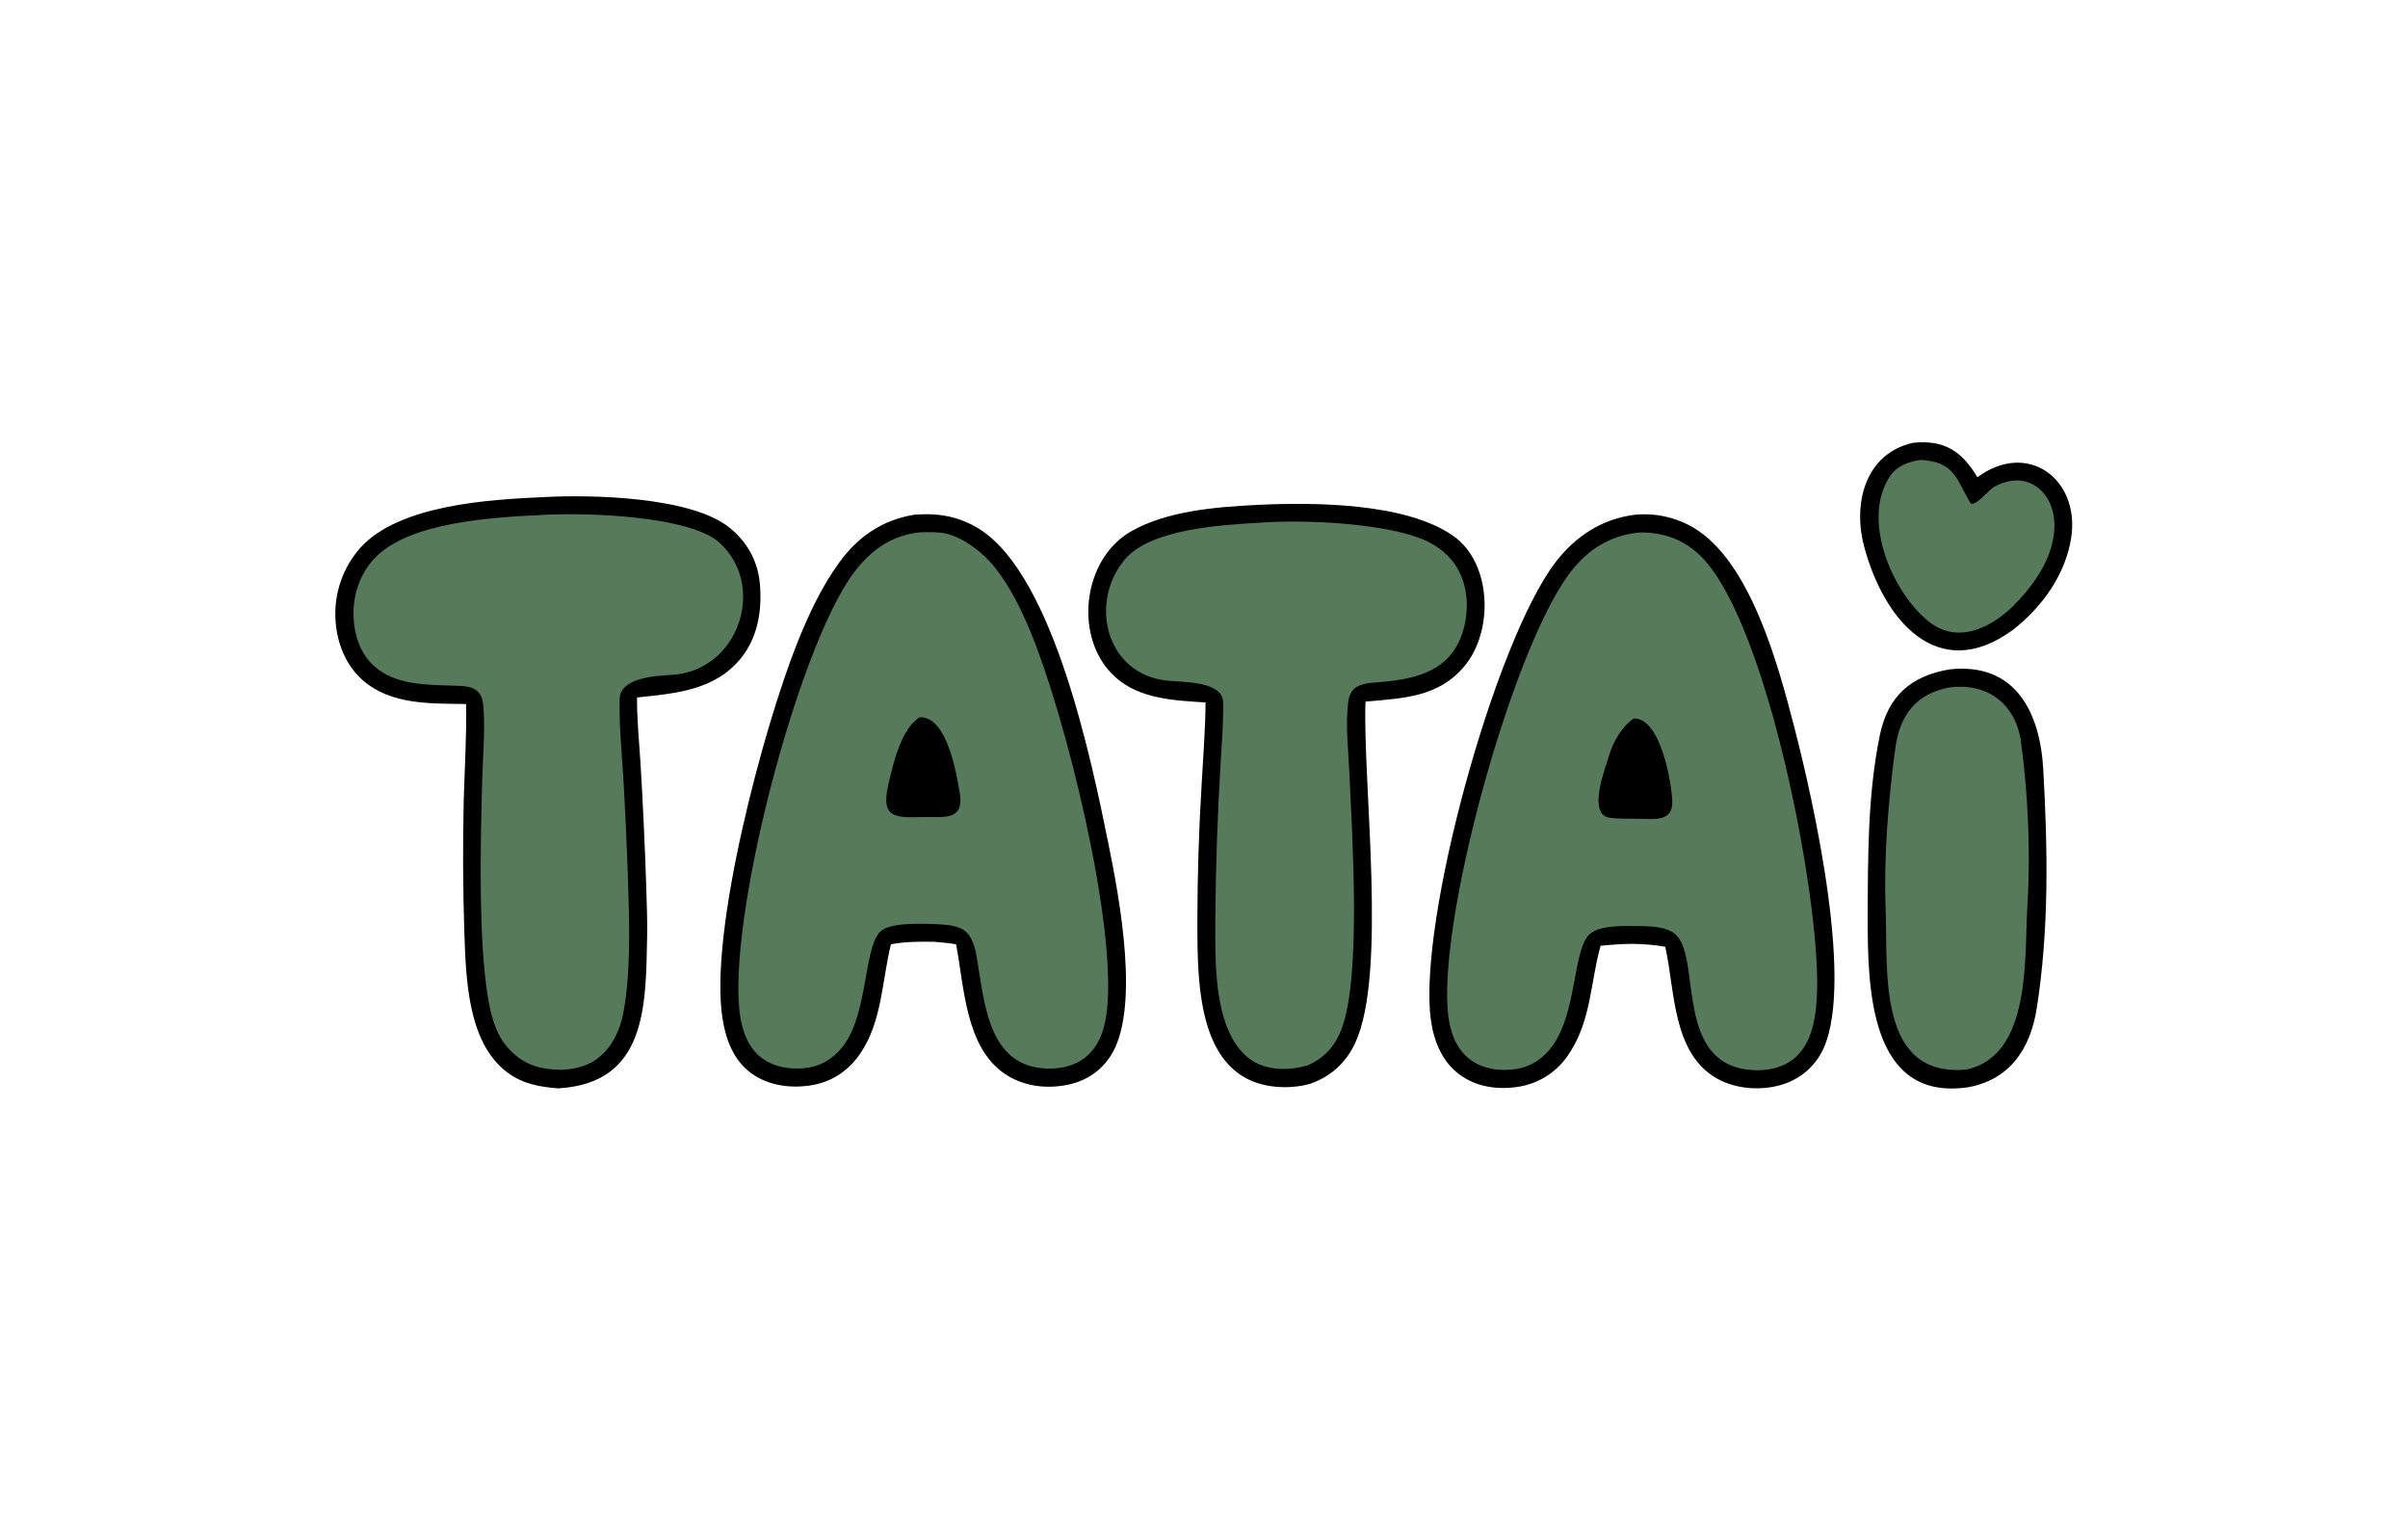
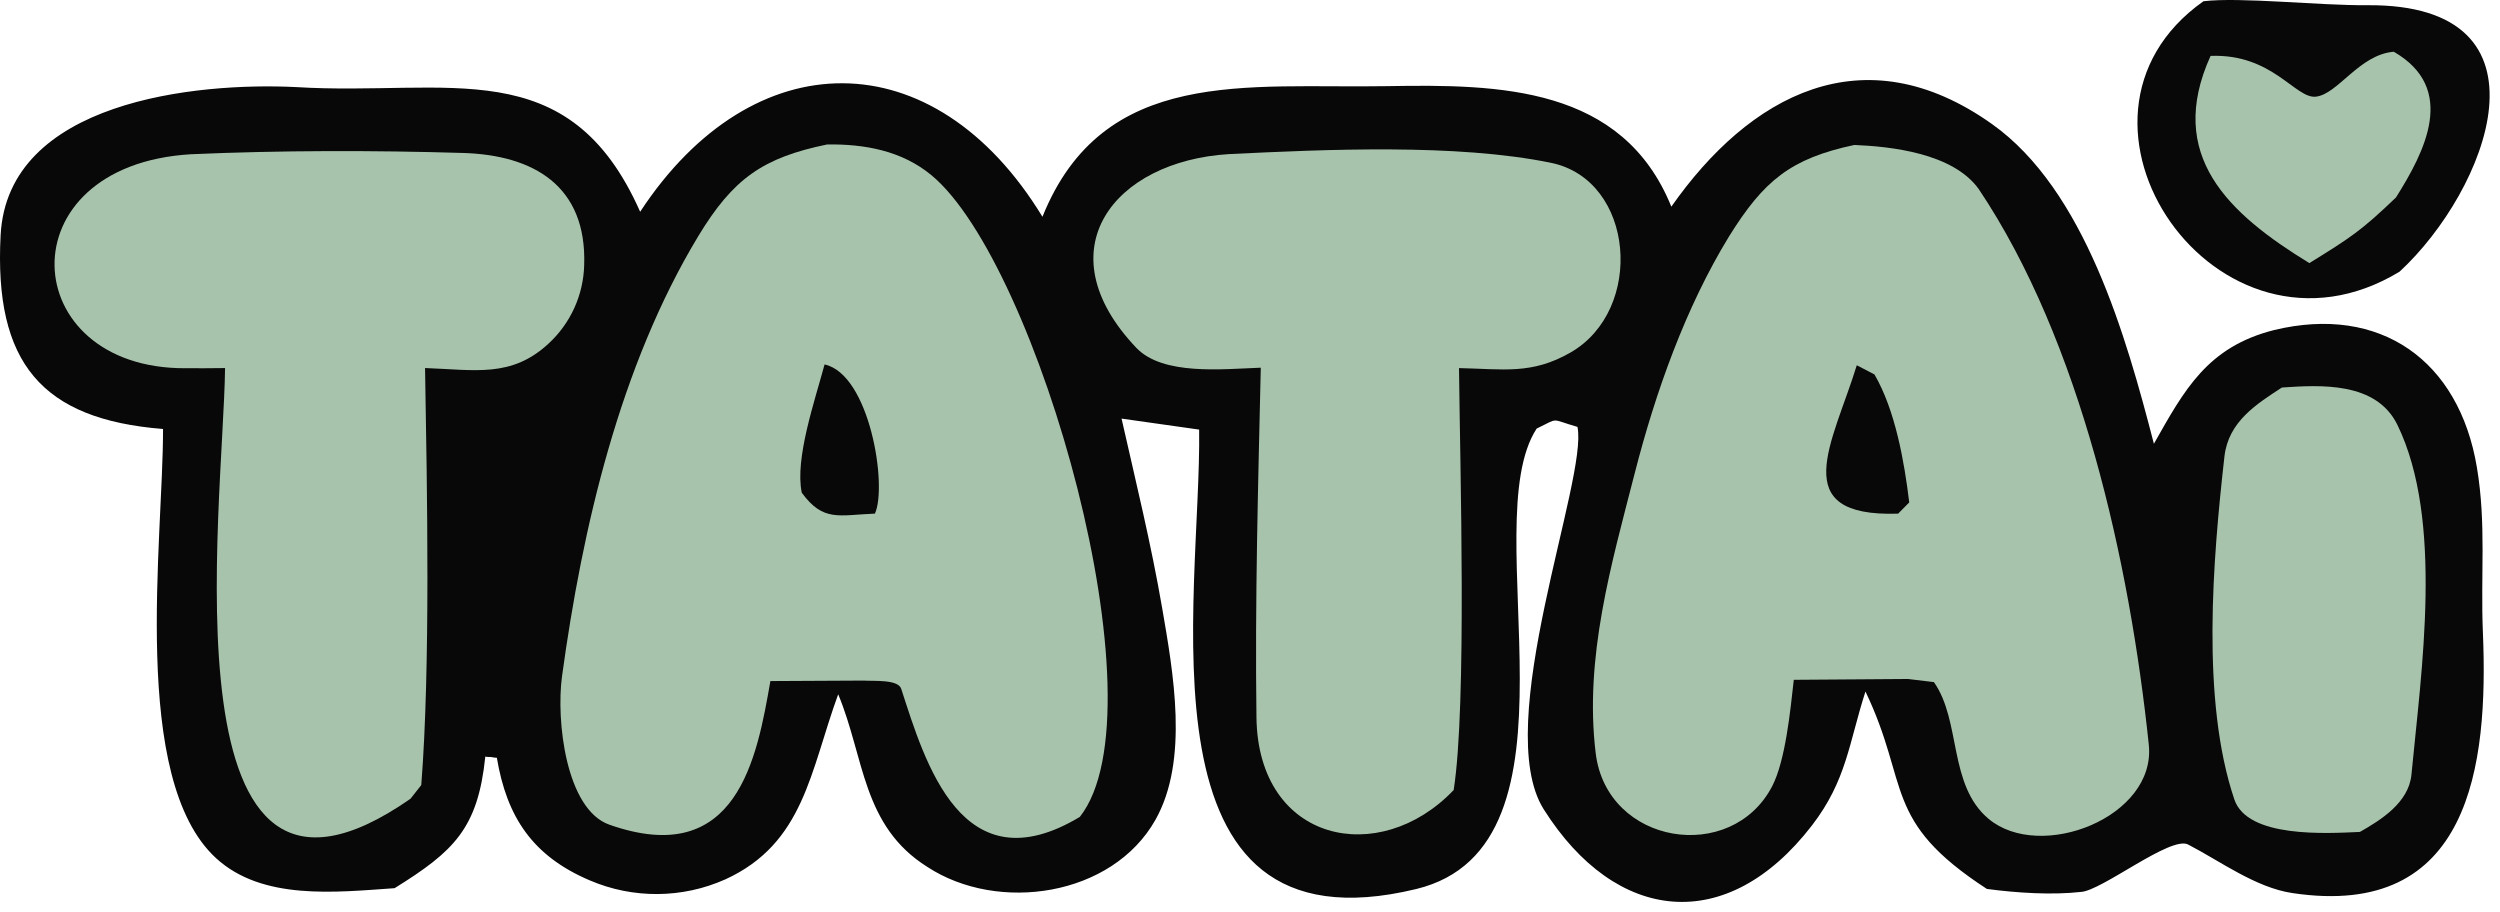
- <svg xmlns="http://www.w3.org/2000/svg" width="236" height="150" viewBox="-183 -241.5 1315 836" fill="none">
+ <svg xmlns="http://www.w3.org/2000/svg" width="225" height="82" viewBox="0 0 225 82" fill="none">
  <style>
-   .outline { fill: #000000; }
-   @media (prefers-color-scheme: dark) {
-     .outline { fill: #F2EFE9; }
-   }
+   [fill="#7D967A"] { fill: #A8C3AC; }
+   [stroke="#7D967A"] { stroke: #A8C3AC; }
+   [fill="#F6F3EF"] { fill: #080808; }
+   [stroke="#F6F3EF"] { stroke: #080808; }
+   [fill="#0B0B0A"], [fill="#1F1F20"] { fill: #080808; }
+   [stroke="#0B0B0A"], [stroke="#1F1F20"] { stroke: #080808; }
</style>
-   <path d="M709.672 39.593C720.823 38.468 732.044 40.906 741.722 46.556C773.064 64.959 788.227 121.994 796.871 155.313C806.948 194.157 831.347 300.67 811.055 334.549C805.785 343.348 797.445 349.171 787.483 351.503C776.203 354.143 762.928 352.744 753.047 346.451C730.281 331.952 731.717 298.892 726.444 275.48C720.185 274.349 714.526 274.022 708.197 273.888C702.162 273.96 697.123 274.357 691.126 274.942C685.453 294.863 686.16 316.742 672.887 335.367C666.564 344.371 656.813 350.378 645.926 351.974C634.796 353.703 623.15 352.024 613.952 345.171C604.437 338.081 599.943 326.748 598.403 315.305C591.252 262.194 633.22 109.113 666.412 65.66C677.391 51.288 691.608 41.974 709.672 39.593Z" class="outline" />
-   <path d="M711.143 49.374C712.211 49.297 713.237 49.236 714.309 49.255C727.144 49.48 738.119 54.016 746.992 63.342C782.471 100.628 810.755 247.667 809.402 298.892C809.074 311.34 807.57 326.852 797.672 335.758C791.185 341.594 782.246 343.421 773.756 342.817C731.633 339.823 746.007 283.76 732.755 269.45C727.284 263.543 714.905 264.304 707.567 264.139C702.865 264.105 697.641 264.23 693.027 265.153C689.619 265.834 685.986 267.175 683.838 270.055C676.285 280.183 677.62 311.13 665.337 328.915C660.504 335.913 653.855 340.787 645.327 342.197C636.685 343.625 626.79 342.411 619.707 336.964C612.335 331.296 609.189 322.661 608.012 313.757C601.327 263.201 643.075 111.54 674.809 70.737C684.328 58.498 695.698 51.303 711.143 49.374Z" fill="#567A5B" />
-   <path d="M709.285 150.804C723.823 150.563 729.741 185.002 730.271 195.66C730.865 207.616 720.167 205.621 712.061 205.603C707.735 205.563 700.733 205.615 696.465 205.106C683.402 203.55 693.853 177.809 695.841 170.828C697.855 163.754 702.951 154.984 709.285 150.804Z" class="outline" />
-   <path d="M316.342 39.548C329.548 38.489 341.335 40.533 352.565 47.882C392.622 74.095 413.161 174.102 422.346 219.508C428.247 248.682 440.11 310.505 423.1 335.693C417.465 344.037 409.247 349.076 399.407 350.973C387.747 353.221 375.371 351.533 365.465 344.721C344.149 330.063 343.52 297.275 339.085 274.14C335.214 273.423 331.181 273.142 327.25 272.773C318.759 272.641 311.927 272.629 303.495 274.103C298.597 293.993 298.692 316.132 286.826 333.668C280.707 342.71 271.825 348.953 261.03 350.935C249.512 353.049 236.92 351.579 227.243 344.585C217.698 337.685 213.434 326.53 211.588 315.282C203.746 267.518 234.21 155.051 252.181 109.959C258.282 94.65 265.429 79.225 275.113 65.841C285.507 51.477 298.78 42.414 316.342 39.548Z" class="outline" />
-   <path d="M317.535 49.346C321.576 48.959 325.882 49.042 329.932 49.306C340.704 50.011 353.077 59.544 359.674 67.597C368.356 78.194 374.78 91.441 379.987 104.088C398.888 149.992 426.695 261.928 421.55 309.733C420.486 319.617 417.631 329.766 409.382 336.11C402.576 341.344 393.464 342.733 385.101 341.729C358.166 338.493 354.875 308.979 351.38 287.592C350.366 281.39 349.644 273.235 345.446 268.28C340.987 263.018 331.593 263.423 325.234 263.02C318.602 262.936 311.334 262.712 304.833 264.061C301.895 264.671 298.698 265.742 296.783 268.191C289.093 278.027 290.388 310.417 278.714 327.852C273.974 334.932 267.193 339.955 258.704 341.441C250.186 342.932 240.005 341.545 233.003 336.27C225.747 330.804 222.527 322.228 221.18 313.551C213.343 263.048 252.306 112.629 283.09 71.391C291.981 59.48 302.661 51.548 317.535 49.346Z" fill="#567A5B" />
-   <path d="M319.138 150.166C334.117 149.498 339.279 180.676 341.082 191.533C343.497 206.064 333.532 204.636 323.311 204.644C307.783 204.631 297.225 207.146 302.147 186.602C304.85 175.326 308.764 157.02 319.138 150.166Z" class="outline" />
-   <path d="M114.034 29.924C140.199 28.555 194.24 29.689 215.325 46.629C224.746 54.197 230.721 64.718 231.861 76.791C233.239 91.394 230.915 106.474 221.46 118.048C207.129 135.589 185.621 137.144 164.83 139.362C164.637 149.957 166.042 164.532 166.714 175.351C168.061 197.758 169.103 220.182 169.839 242.617C170.111 251.743 170.499 260.971 170.325 270.102C169.59 308.547 169.849 350.034 121.603 352.82C111.367 351.93 102.596 350.457 94.148 344.236C71.78 327.765 71.349 291.316 70.444 266.434C69.699 242.852 69.6 219.253 70.149 195.665C70.603 178.905 71.817 159.42 71.413 142.93C52.238 142.63 30.69 143.498 15.222 130.135C5.647 121.862 0.756 109.339 0.097 96.897C-0.765 82.493 4.142 68.337 13.734 57.554C34.952 34.136 83.948 31.285 114.034 29.924Z" class="outline" />
-   <path d="M113.677 39.65C136.754 38.303 193.391 40.086 209.747 54.757C235.817 78.138 220.522 124.801 183.918 127.01C174.516 127.577 155.629 128.585 155.328 140.168C154.973 153.8 156.296 167.394 157.206 181.202C158.377 201.158 159.291 221.13 159.947 241.11C160.667 264.27 161.514 290.612 156.977 313.491C155.29 320.309 152.492 327.07 147.749 332.349C141.151 339.692 133.147 342.19 123.673 342.69C113.511 342.549 105.266 340.808 97.458 333.878C92.151 329.169 88.927 323.656 86.659 317.017C77.168 289.232 79.39 215.359 80.264 183.768C80.622 170.826 81.895 157.194 80.895 144.318C80.592 140.426 79.596 136.729 75.932 134.737C72.656 132.955 68.252 133.061 64.625 132.929C49.624 132.383 32.759 132.787 20.905 121.96C13.764 115.437 10.513 105.652 9.997 96.191C9.355 84.4 12.961 72.683 20.954 63.874C39.717 43.197 87.044 40.969 113.677 39.65Z" fill="#567A5B" />
-   <path d="M503.226 34.218C533.926 32.71 584.851 32.868 610.76 51.214C631.805 66.117 632.787 103.302 616.645 122.401C602.332 139.336 583.304 139.727 562.719 141.63C561.103 185.69 574.789 290.751 556.974 328.258C551.806 339.136 543.633 346.421 532.273 350.381C527.949 351.548 523.49 352.145 519.011 352.155C470.534 352.098 470.891 296.471 470.878 261.205C470.92 236.655 471.682 212.112 473.161 187.606C473.925 173.199 475.311 156.226 475.336 142.079C458.505 140.981 439.633 140.313 426.236 128.406C402.912 107.675 407.743 63.799 434.925 48.492C454.516 37.459 480.917 35.352 503.226 34.218Z" class="outline" />
-   <path d="M504.888 43.929C528.65 42.173 569.027 43.959 591.481 52.029C601.373 55.584 609.829 61.903 614.371 71.614C619.204 81.948 619.052 94.924 615.174 105.543C608.244 124.511 591.172 128.945 573.153 130.751C568.519 131.216 562.697 131.111 558.468 133.269C555.276 134.897 553.775 138.13 553.322 141.552C551.641 154.251 553.414 168.71 553.964 181.551C555.401 215.163 560.503 291.308 549.745 320.125C546.256 329.47 540.581 336.005 531.38 340.133C519.996 343.596 506.307 343.279 497.204 334.905C479.081 318.236 480.665 280.895 480.705 258.243C480.943 230.63 481.895 203.028 483.56 175.464C484.148 164.984 485.264 151.824 484.91 141.407C483.988 130.487 463.384 131.056 454.45 130.164C421.191 126.843 411.429 88.005 431.047 64.226C444.872 47.467 482.632 45.218 504.888 43.929Z" fill="#567A5B" />
-   <path d="M881.587 124.041C917.557 120.007 931.137 147.237 932.917 178.525C935.377 221.889 936.167 266.08 929.357 309.119C925.877 331.122 914.887 347.776 892.267 352.139C837.825 360.474 837.1 297.534 837.015 260.201C837.168 226.931 836.923 192.475 843.701 159.772C848.127 138.417 860.877 127.566 881.587 124.041Z" class="outline" />
-   <path d="M881.907 133.825C902.037 131.345 917.277 142.283 920.627 162.539C924.557 191.09 926.087 223.324 924.297 252.224C922.517 280.952 926.747 334.674 891.117 342.504C841.899 347.256 848.107 288.21 846.827 254.826C845.731 226.368 848.307 195.124 852.127 166.98C854.587 148.93 863.347 137.282 881.907 133.825Z" fill="#567A5B" />
-   <path d="M861.797 0.284C878.797 -1.462 888.507 4.861 896.947 19.113C924.447 -1.223 952.837 20.166 948.247 51.727C945.297 72.044 932.157 90.242 916.147 102.586C874.867 132.603 845.508 96.382 835 56.623C828.958 33.761 835.351 6.241 861.797 0.284Z" class="outline" />
-   <path d="M866.227 9.601C884.637 10.914 885.317 19.876 892.967 32.911C894.947 36.276 903.417 25.877 905.777 24.53C923.857 14.205 939.507 26.937 939.047 46.491C938.417 63.719 927.337 78.829 915.297 90.584C902.657 102.216 885.317 110.055 870.067 97.647C850.107 81.399 833.341 41.853 849.377 18.276C853.117 12.779 859.927 10.371 866.227 9.601Z" fill="#567A5B" />
+   <path d="M57.614 19.058C67.734 3.639 84.056 3.488 93.821 19.51C99.28 5.942 112.251 7.975 124.801 7.754C134.981 7.575 146.021 7.756 150.421 18.599C157.411 8.627 167.651 2.906 179.281 11.165C187.651 17.111 191.361 30.32 193.851 39.939C196.601 35.079 198.651 31.23 204.671 29.703C214.221 27.404 221.311 32.421 222.921 42.063C223.781 47.195 223.241 51.792 223.461 56.925C223.961 68.905 222.331 82.782 206.311 80.376C203.001 79.879 199.861 77.528 196.941 76.013C195.391 75.162 189.101 80.225 187.251 80.276C184.691 80.564 181.551 80.368 178.821 80.005C169.351 73.846 171.941 70.685 167.891 62.238C166.401 66.862 166.201 70.232 163.071 74.296C155.411 84.232 145.421 83.101 138.941 72.847C134.141 65.26 142.961 43.029 141.971 38.42C139.441 37.695 140.391 37.57 138.301 38.571C132.641 47.226 143.521 76.129 127.451 80.015C101.799 86.219 108.138 53.843 107.923 38.663L100.94 37.674C102.214 43.313 103.608 48.985 104.592 54.711C105.587 60.499 107.024 68.392 103.996 73.773C100.098 80.698 89.822 82.185 83.466 78.025C77.58 74.333 77.818 68.205 75.438 62.485C72.923 69.357 72.385 75.898 65.279 79.144C61.402 80.873 56.979 80.905 53.077 79.233C47.93 77.041 45.61 73.536 44.713 68.182L43.679 68.08C43.013 74.57 40.848 76.621 35.513 79.936C30.175 80.308 23.618 81.055 19.454 77.244C11.669 70.118 14.692 48.616 14.673 38.609C3.77 37.74 -0.552 32.683 0.056 21.16C0.693 9.095 17.647 7.392 26.648 7.838C40.343 8.677 51.168 4.515 57.614 19.058Z" fill="#F6F3EF" />
+   <path d="M44.039 38.394L48.053 38.138C50.371 40.484 46.054 53.762 45.444 58.012C43.671 55.675 44.664 43.334 44.039 38.394Z" fill="#0B0B0A" />
+   <path d="M43.679 68.08C43.583 60.644 43.142 45.239 44.039 38.394C44.664 43.334 43.671 55.675 45.444 58.012C45.212 61.339 45.029 64.882 44.713 68.182L43.679 68.08Z" fill="#1F1F20" />
+   <path d="M74.446 13C77.804 12.958 81.147 13.55 83.83 15.769C93.425 23.703 104.832 63.812 97.186 73.521C86.57 79.897 83.26 68.632 81.112 61.999C80.83 61.13 78.714 61.315 77.685 61.252L69.335 61.296C68.13 68.205 66.352 78.273 54.844 74.222C50.929 72.844 50.04 64.839 50.581 60.874C52.409 47.488 55.796 32.924 62.846 21.252C65.988 16.064 68.654 14.198 74.446 13Z" fill="#7D967A" />
+   <path d="M74.211 32.802C78.277 33.681 79.885 43.745 78.742 46.226C75.484 46.354 74.096 46.991 72.159 44.343C71.523 41.284 73.329 36.087 74.211 32.802Z" fill="#F6F3EF" />
+   <path d="M166.891 13.047C170.141 13.182 175.741 13.763 178.081 17.009C187.291 30.745 191.681 50.704 193.391 67.015C194.081 73.545 183.641 77.601 178.971 73.695C175.331 70.642 176.521 64.894 174.051 61.389L171.721 61.109L161.441 61.183C161.131 63.958 160.691 68.443 159.501 70.75C155.841 77.813 144.611 76.061 143.611 67.778C142.571 59.185 145.021 50.787 147.131 42.57C149.001 35.274 151.701 27.674 155.611 21.282C158.741 16.253 161.151 14.267 166.891 13.047Z" fill="#7D967A" />
+   <path d="M167.111 32.873L168.701 33.701C170.571 36.899 171.391 41.558 171.831 45.218L170.831 46.229C160.701 46.558 164.951 39.887 167.111 32.873Z" fill="#F6F3EF" />
+   <path d="M17.177 13.882C25.252 13.527 33.592 13.525 41.666 13.766C48.008 13.955 52.815 16.716 52.577 23.846C52.512 26.548 51.349 29.106 49.358 30.934C46.024 34.018 42.756 33.284 38.255 33.123C38.44 44.003 38.75 59.986 37.915 70.655C37.592 71.065 37.27 71.475 36.947 71.884C14.427 87.597 20.1 45.761 20.256 33.126C19.065 33.142 17.875 33.147 16.684 33.14C1.46 33.208 0.345 14.894 17.177 13.882Z" fill="#7D967A" />
+   <path d="M110.629 13.868C119.321 13.445 131.111 12.91 139.591 14.654C147.131 16.205 148.041 27.89 141.341 31.729C137.851 33.731 135.321 33.214 131.311 33.128C131.401 41.986 132.031 63.414 130.831 71.102C124.171 78.105 113.241 75.873 113.081 64.584C112.941 54.033 113.231 43.637 113.471 33.092C109.993 33.219 104.653 33.813 102.265 31.301C93.897 22.501 100.257 14.489 110.629 13.868Z" fill="#7D967A" />
+   <path d="M205.371 34.877C208.861 34.643 213.861 34.333 215.771 38.247C219.941 46.833 217.921 60.362 217.031 69.706C216.791 72.249 214.261 73.807 212.391 74.874C209.411 75.004 202.271 75.454 201.091 71.949C198.081 63.017 199.151 50.402 200.201 41.073C200.561 37.932 203.101 36.359 205.371 34.877Z" fill="#7D967A" />
+   <path d="M198.311 0.111C201.631 -0.284 208.711 0.504 213.051 0.469C230.521 0.327 223.851 17.169 215.961 24.45C199.541 34.402 183.301 10.723 198.311 0.111Z" fill="#F6F3EF" />
+   <path d="M198.951 5.032C204.501 4.807 206.571 8.884 208.411 8.702C210.401 8.504 212.321 4.91 215.441 4.656C221.191 7.98 218.22 13.667 215.64 17.768C212.53 20.755 211.541 21.394 207.841 23.679C200.551 19.219 194.891 13.991 198.951 5.032Z" fill="#7D967A" />
</svg>
